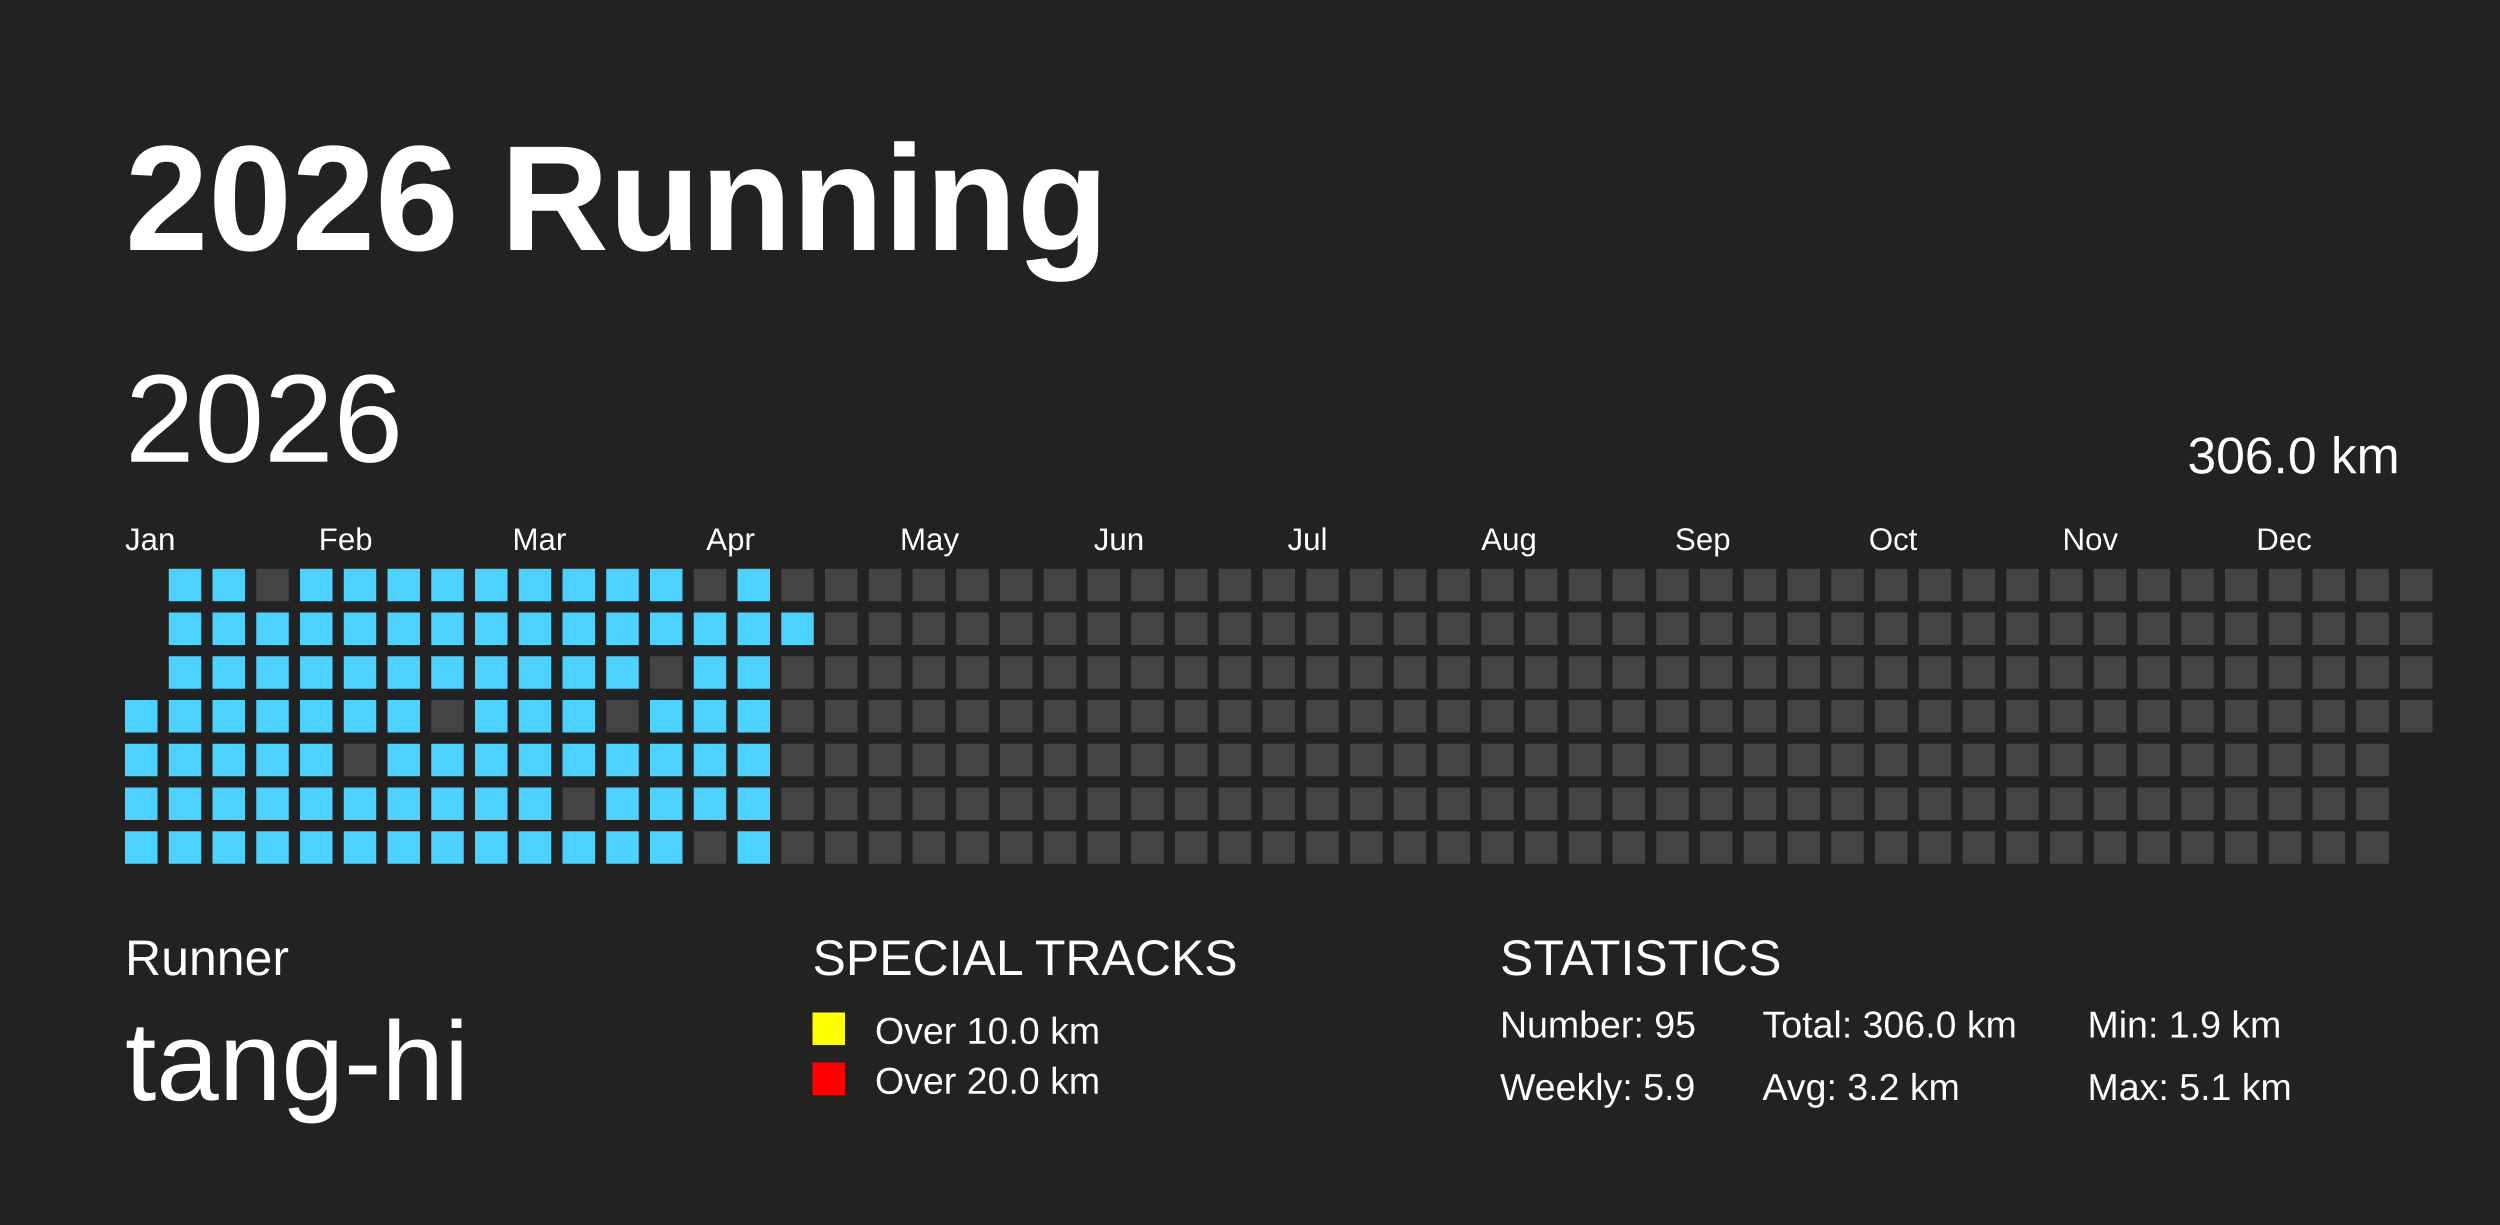
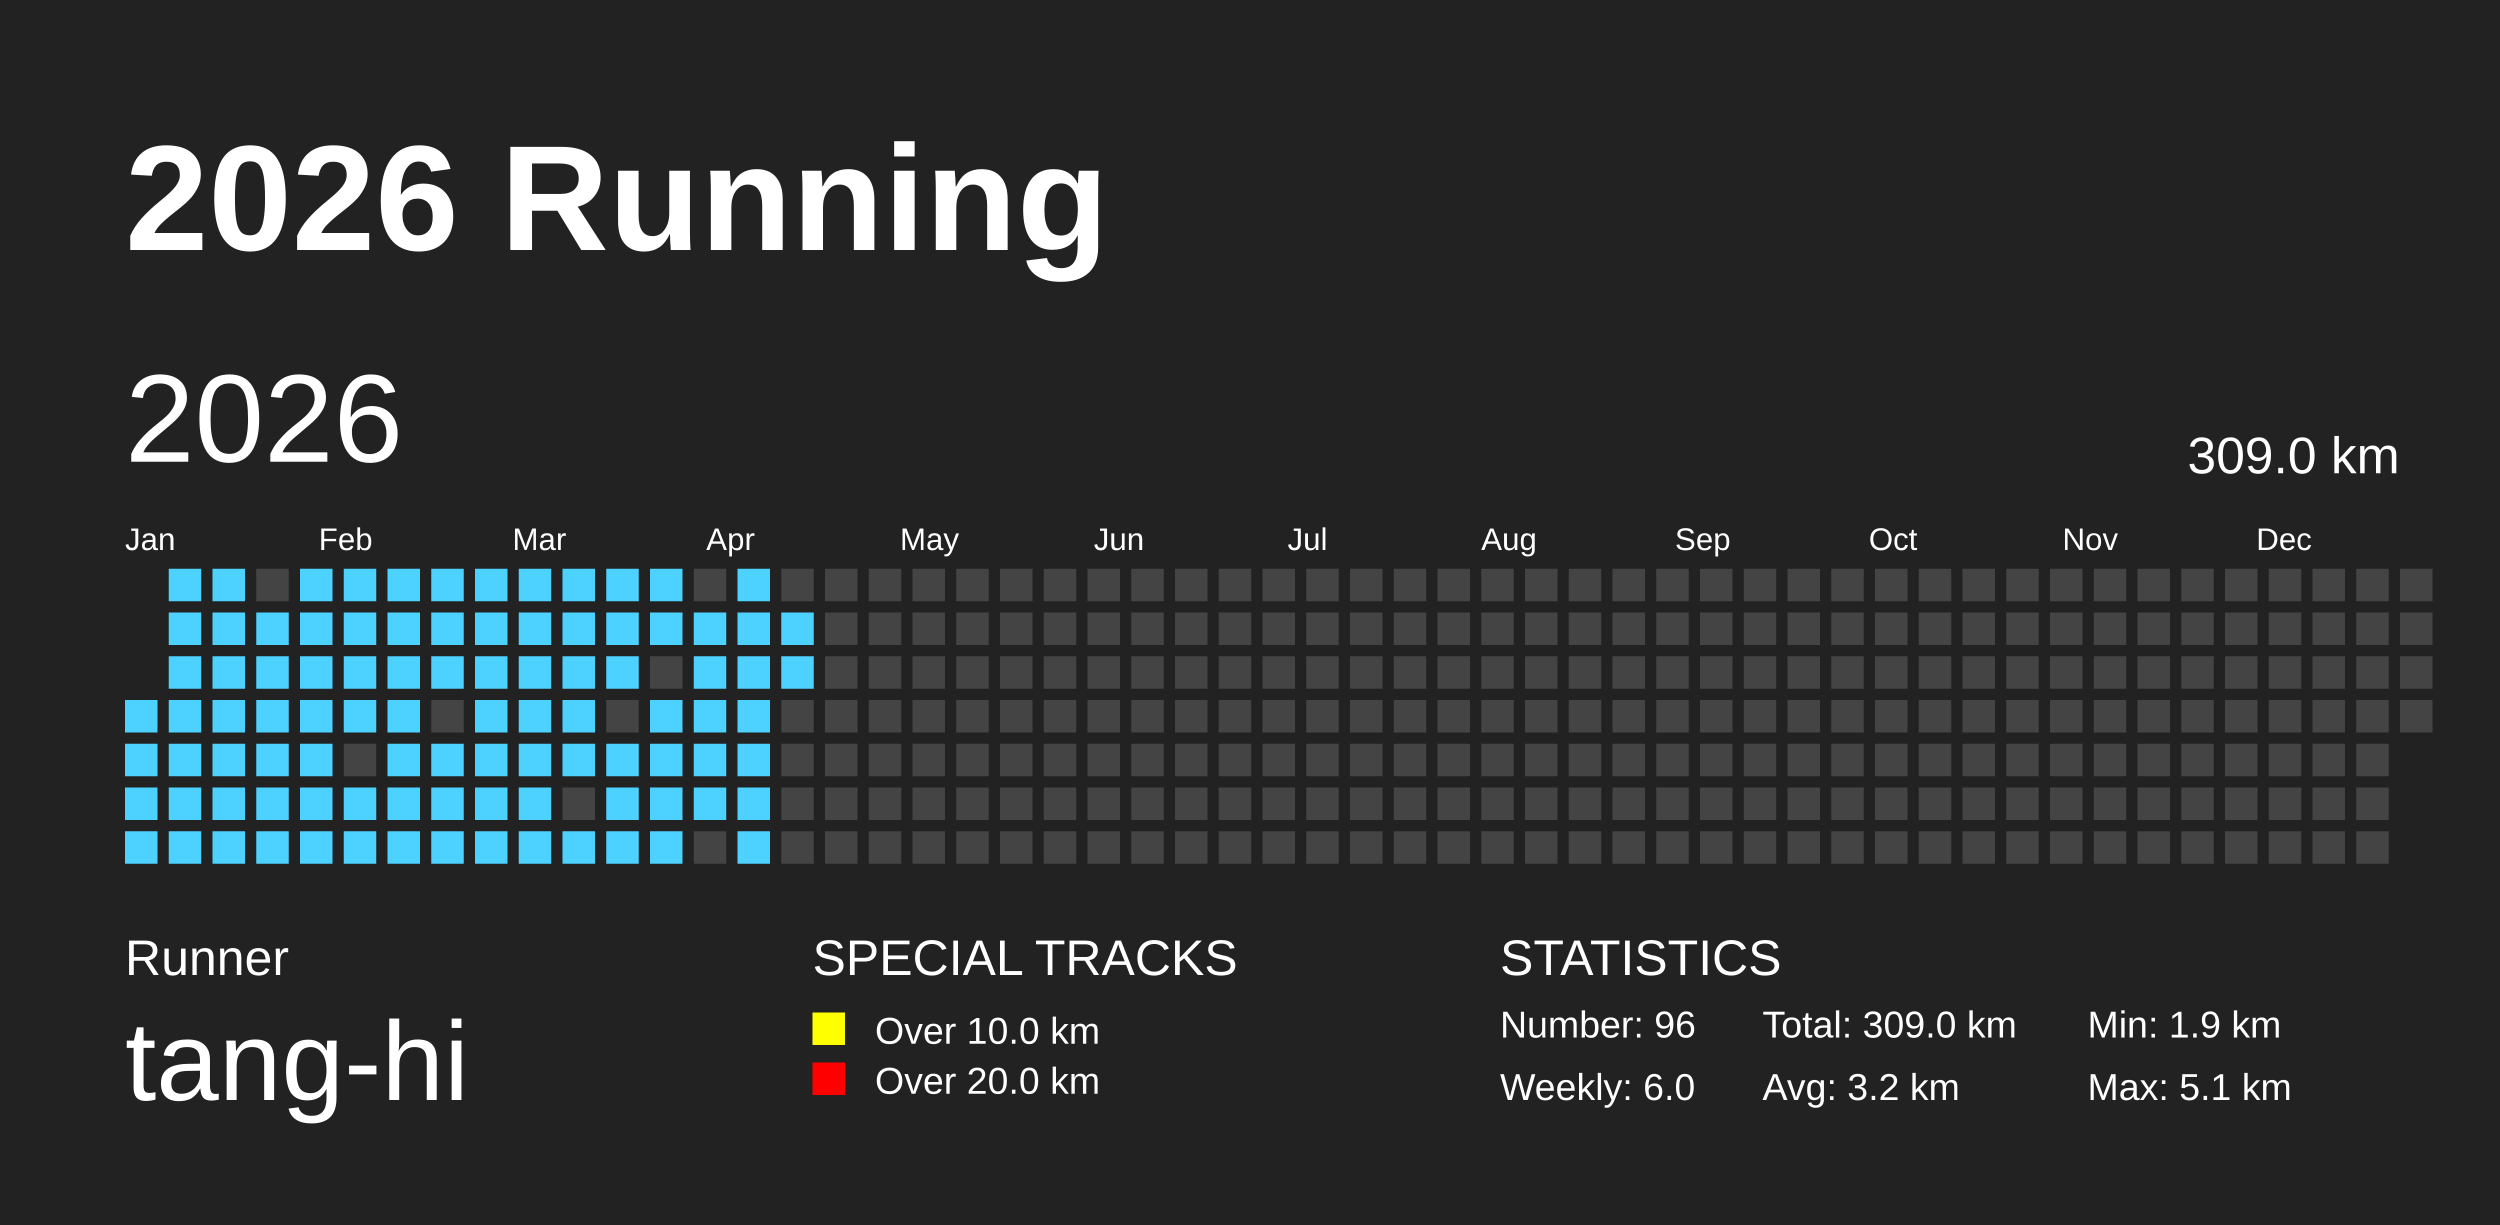
<svg xmlns="http://www.w3.org/2000/svg" baseProfile="full" height="98mm" version="1.1" viewBox="0,0,200,98" width="200mm">
  <defs />
  <rect fill="#222222" height="98" width="200" x="0" y="0" />
  <text fill="#FFFFFF" style="font-size:12px; font-family:Arial; font-weight:bold;" x="10" y="20">2026 Running</text>
  <text fill="#FFFFFF" style="font-size:4px; font-family:Arial" x="10" y="78">Runner</text>
  <text fill="#FFFFFF" style="font-size:9px; font-family:Arial" x="10" y="88">tang-hi</text>
  <text fill="#FFFFFF" style="font-size:4px; font-family:Arial" x="65" y="78">SPECIAL TRACKS</text>
  <rect fill="yellow" height="2.6" width="2.6" x="65" y="81" />
  <text fill="#FFFFFF" style="font-size:3px; font-family:Arial" x="70" y="83.5">Over 10.0 km</text>
  <rect fill="red" height="2.6" width="2.6" x="65" y="85" />
  <text fill="#FFFFFF" style="font-size:3px; font-family:Arial" x="70" y="87.5">Over 20.0 km</text>
  <text fill="#FFFFFF" style="font-size:4px; font-family:Arial" x="120" y="78">STATISTICS</text>
-   <text fill="#FFFFFF" style="font-size:3px; font-family:Arial" x="120" y="83">Number: 95</text>
-   <text fill="#FFFFFF" style="font-size:3px; font-family:Arial" x="120" y="88">Weekly: 5.9</text>
-   <text fill="#FFFFFF" style="font-size:3px; font-family:Arial" x="141" y="83">Total: 306.0 km</text>
+   <text fill="#FFFFFF" style="font-size:3px; font-family:Arial" x="120" y="83">Number: 96</text>
+   <text fill="#FFFFFF" style="font-size:3px; font-family:Arial" x="120" y="88">Weekly: 6.0</text>
+   <text fill="#FFFFFF" style="font-size:3px; font-family:Arial" x="141" y="83">Total: 309.0 km</text>
  <text fill="#FFFFFF" style="font-size:3px; font-family:Arial" x="141" y="88">Avg: 3.2 km</text>
  <text fill="#FFFFFF" style="font-size:3px; font-family:Arial" x="167" y="83">Min: 1.9 km</text>
  <text fill="#FFFFFF" style="font-size:3px; font-family:Arial" x="167" y="88">Max: 5.1 km</text>
  <text dominant-baseline="hanging" fill="#FFFFFF" style="font-size:10.0px; font-family:Arial;" x="10" y="30">2026</text>
-   <text dominant-baseline="hanging" fill="#FFFFFF" style="font-size:4.125px; font-family:Arial;" x="175" y="35">306.0 km</text>
+   <text dominant-baseline="hanging" fill="#FFFFFF" style="font-size:4.125px; font-family:Arial;" x="175" y="35">309.0 km</text>
  <text fill="#FFFFFF" style="font-size:2.5px; font-family:Arial" x="10.0" y="44">Jan</text>
  <text fill="#FFFFFF" style="font-size:2.5px; font-family:Arial" x="25.5" y="44">Feb</text>
  <text fill="#FFFFFF" style="font-size:2.5px; font-family:Arial" x="41.0" y="44">Mar</text>
  <text fill="#FFFFFF" style="font-size:2.5px; font-family:Arial" x="56.5" y="44">Apr</text>
  <text fill="#FFFFFF" style="font-size:2.5px; font-family:Arial" x="72.0" y="44">May</text>
  <text fill="#FFFFFF" style="font-size:2.5px; font-family:Arial" x="87.5" y="44">Jun</text>
  <text fill="#FFFFFF" style="font-size:2.5px; font-family:Arial" x="103.0" y="44">Jul</text>
  <text fill="#FFFFFF" style="font-size:2.5px; font-family:Arial" x="118.5" y="44">Aug</text>
  <text fill="#FFFFFF" style="font-size:2.5px; font-family:Arial" x="134.0" y="44">Sep</text>
  <text fill="#FFFFFF" style="font-size:2.5px; font-family:Arial" x="149.5" y="44">Oct</text>
  <text fill="#FFFFFF" style="font-size:2.5px; font-family:Arial" x="165.0" y="44">Nov</text>
  <text fill="#FFFFFF" style="font-size:2.5px; font-family:Arial" x="180.5" y="44">Dec</text>
  <rect fill="#4DD2FF" height="2.6" width="2.6" x="10.0" y="56.0" />
  <rect fill="#4DD2FF" height="2.6" width="2.6" x="10.0" y="59.5" />
  <rect fill="#4DD2FF" height="2.6" width="2.6" x="10.0" y="63.0" />
  <rect fill="#4DD2FF" height="2.6" width="2.6" x="10.0" y="66.5" />
  <rect fill="#4DD2FF" height="2.6" width="2.6" x="13.5" y="45.5" />
  <rect fill="#4DD2FF" height="2.6" width="2.6" x="13.5" y="49.0" />
  <rect fill="#4DD2FF" height="2.6" width="2.6" x="13.5" y="52.5" />
  <rect fill="#4DD2FF" height="2.6" width="2.6" x="13.5" y="56.0" />
  <rect fill="#4DD2FF" height="2.6" width="2.6" x="13.5" y="59.5" />
  <rect fill="#4DD2FF" height="2.6" width="2.6" x="13.5" y="63.0" />
  <rect fill="#4DD2FF" height="2.6" width="2.6" x="13.5" y="66.5" />
  <rect fill="#4DD2FF" height="2.6" width="2.6" x="17.0" y="45.5" />
  <rect fill="#4DD2FF" height="2.6" width="2.6" x="17.0" y="49.0" />
  <rect fill="#4DD2FF" height="2.6" width="2.6" x="17.0" y="52.5" />
  <rect fill="#4DD2FF" height="2.6" width="2.6" x="17.0" y="56.0" />
  <rect fill="#4DD2FF" height="2.6" width="2.6" x="17.0" y="59.5" />
  <rect fill="#4DD2FF" height="2.6" width="2.6" x="17.0" y="63.0" />
  <rect fill="#4DD2FF" height="2.6" width="2.6" x="17.0" y="66.5" />
  <rect fill="#444444" height="2.6" width="2.6" x="20.5" y="45.5" />
  <rect fill="#4DD2FF" height="2.6" width="2.6" x="20.5" y="49.0" />
  <rect fill="#4DD2FF" height="2.6" width="2.6" x="20.5" y="52.5" />
  <rect fill="#4DD2FF" height="2.6" width="2.6" x="20.5" y="56.0" />
  <rect fill="#4DD2FF" height="2.6" width="2.6" x="20.5" y="59.5" />
  <rect fill="#4DD2FF" height="2.6" width="2.6" x="20.5" y="63.0" />
  <rect fill="#4DD2FF" height="2.6" width="2.6" x="20.5" y="66.5" />
  <rect fill="#4DD2FF" height="2.6" width="2.6" x="24.0" y="45.5" />
  <rect fill="#4DD2FF" height="2.6" width="2.6" x="24.0" y="49.0" />
  <rect fill="#4DD2FF" height="2.6" width="2.6" x="24.0" y="52.5" />
  <rect fill="#4DD2FF" height="2.6" width="2.6" x="24.0" y="56.0" />
  <rect fill="#4DD2FF" height="2.6" width="2.6" x="24.0" y="59.5" />
  <rect fill="#4DD2FF" height="2.6" width="2.6" x="24.0" y="63.0" />
  <rect fill="#4DD2FF" height="2.6" width="2.6" x="24.0" y="66.5" />
  <rect fill="#4DD2FF" height="2.6" width="2.6" x="27.5" y="45.5" />
  <rect fill="#4DD2FF" height="2.6" width="2.6" x="27.5" y="49.0" />
  <rect fill="#4DD2FF" height="2.6" width="2.6" x="27.5" y="52.5" />
  <rect fill="#4DD2FF" height="2.6" width="2.6" x="27.5" y="56.0" />
  <rect fill="#444444" height="2.6" width="2.6" x="27.5" y="59.5" />
  <rect fill="#4DD2FF" height="2.6" width="2.6" x="27.5" y="63.0" />
  <rect fill="#4DD2FF" height="2.6" width="2.6" x="27.5" y="66.5" />
  <rect fill="#4DD2FF" height="2.6" width="2.6" x="31.0" y="45.5" />
  <rect fill="#4DD2FF" height="2.6" width="2.6" x="31.0" y="49.0" />
  <rect fill="#4DD2FF" height="2.6" width="2.6" x="31.0" y="52.5" />
  <rect fill="#4DD2FF" height="2.6" width="2.6" x="31.0" y="56.0" />
  <rect fill="#4DD2FF" height="2.6" width="2.6" x="31.0" y="59.5" />
  <rect fill="#4DD2FF" height="2.6" width="2.6" x="31.0" y="63.0" />
  <rect fill="#4DD2FF" height="2.6" width="2.6" x="31.0" y="66.5" />
  <rect fill="#4DD2FF" height="2.6" width="2.6" x="34.5" y="45.5" />
  <rect fill="#4DD2FF" height="2.6" width="2.6" x="34.5" y="49.0" />
  <rect fill="#4DD2FF" height="2.6" width="2.6" x="34.5" y="52.5" />
  <rect fill="#444444" height="2.6" width="2.6" x="34.5" y="56.0" />
  <rect fill="#4DD2FF" height="2.6" width="2.6" x="34.5" y="59.5" />
  <rect fill="#4DD2FF" height="2.6" width="2.6" x="34.5" y="63.0" />
  <rect fill="#4DD2FF" height="2.6" width="2.6" x="34.5" y="66.5" />
  <rect fill="#4DD2FF" height="2.6" width="2.6" x="38.0" y="45.5" />
  <rect fill="#4DD2FF" height="2.6" width="2.6" x="38.0" y="49.0" />
  <rect fill="#4DD2FF" height="2.6" width="2.6" x="38.0" y="52.5" />
  <rect fill="#4DD2FF" height="2.6" width="2.6" x="38.0" y="56.0" />
  <rect fill="#4DD2FF" height="2.6" width="2.6" x="38.0" y="59.5" />
  <rect fill="#4DD2FF" height="2.6" width="2.6" x="38.0" y="63.0" />
  <rect fill="#4DD2FF" height="2.6" width="2.6" x="38.0" y="66.5" />
  <rect fill="#4DD2FF" height="2.6" width="2.6" x="41.5" y="45.5" />
  <rect fill="#4DD2FF" height="2.6" width="2.6" x="41.5" y="49.0" />
  <rect fill="#4DD2FF" height="2.6" width="2.6" x="41.5" y="52.5" />
  <rect fill="#4DD2FF" height="2.6" width="2.6" x="41.5" y="56.0" />
  <rect fill="#4DD2FF" height="2.6" width="2.6" x="41.5" y="59.5" />
  <rect fill="#4DD2FF" height="2.6" width="2.6" x="41.5" y="63.0" />
  <rect fill="#4DD2FF" height="2.6" width="2.6" x="41.5" y="66.5" />
  <rect fill="#4DD2FF" height="2.6" width="2.6" x="45.0" y="45.5" />
  <rect fill="#4DD2FF" height="2.6" width="2.6" x="45.0" y="49.0" />
  <rect fill="#4DD2FF" height="2.6" width="2.6" x="45.0" y="52.5" />
  <rect fill="#4DD2FF" height="2.6" width="2.6" x="45.0" y="56.0" />
  <rect fill="#4DD2FF" height="2.6" width="2.6" x="45.0" y="59.5" />
  <rect fill="#444444" height="2.6" width="2.6" x="45.0" y="63.0" />
  <rect fill="#4DD2FF" height="2.6" width="2.6" x="45.0" y="66.5" />
  <rect fill="#4DD2FF" height="2.6" width="2.6" x="48.5" y="45.5" />
  <rect fill="#4DD2FF" height="2.6" width="2.6" x="48.5" y="49.0" />
  <rect fill="#4DD2FF" height="2.6" width="2.6" x="48.5" y="52.5" />
  <rect fill="#444444" height="2.6" width="2.6" x="48.5" y="56.0" />
  <rect fill="#4DD2FF" height="2.6" width="2.6" x="48.5" y="59.5" />
  <rect fill="#4DD2FF" height="2.6" width="2.6" x="48.5" y="63.0" />
  <rect fill="#4DD2FF" height="2.6" width="2.6" x="48.5" y="66.5" />
  <rect fill="#4DD2FF" height="2.6" width="2.6" x="52.0" y="45.5" />
  <rect fill="#4DD2FF" height="2.6" width="2.6" x="52.0" y="49.0" />
  <rect fill="#444444" height="2.6" width="2.6" x="52.0" y="52.5" />
  <rect fill="#4DD2FF" height="2.6" width="2.6" x="52.0" y="56.0" />
  <rect fill="#4DD2FF" height="2.6" width="2.6" x="52.0" y="59.5" />
  <rect fill="#4DD2FF" height="2.6" width="2.6" x="52.0" y="63.0" />
  <rect fill="#4DD2FF" height="2.6" width="2.6" x="52.0" y="66.5" />
  <rect fill="#444444" height="2.6" width="2.6" x="55.5" y="45.5" />
  <rect fill="#4DD2FF" height="2.6" width="2.6" x="55.5" y="49.0" />
  <rect fill="#4DD2FF" height="2.6" width="2.6" x="55.5" y="52.5" />
  <rect fill="#4DD2FF" height="2.6" width="2.6" x="55.5" y="56.0" />
  <rect fill="#4DD2FF" height="2.6" width="2.6" x="55.5" y="59.5" />
  <rect fill="#4DD2FF" height="2.6" width="2.6" x="55.5" y="63.0" />
  <rect fill="#444444" height="2.6" width="2.6" x="55.5" y="66.5" />
  <rect fill="#4DD2FF" height="2.6" width="2.6" x="59.0" y="45.5" />
  <rect fill="#4DD2FF" height="2.6" width="2.6" x="59.0" y="49.0" />
  <rect fill="#4DD2FF" height="2.6" width="2.6" x="59.0" y="52.5" />
  <rect fill="#4DD2FF" height="2.6" width="2.6" x="59.0" y="56.0" />
  <rect fill="#4DD2FF" height="2.6" width="2.6" x="59.0" y="59.5" />
  <rect fill="#4DD2FF" height="2.6" width="2.6" x="59.0" y="63.0" />
  <rect fill="#4DD2FF" height="2.6" width="2.6" x="59.0" y="66.5" />
  <rect fill="#444444" height="2.6" width="2.6" x="62.5" y="45.5" />
  <rect fill="#4DD2FF" height="2.6" width="2.6" x="62.5" y="49.0" />
-   <rect fill="#444444" height="2.6" width="2.6" x="62.5" y="52.5" />
+   <rect fill="#4DD2FF" height="2.6" width="2.6" x="62.5" y="52.5" />
  <rect fill="#444444" height="2.6" width="2.6" x="62.5" y="56.0" />
  <rect fill="#444444" height="2.6" width="2.6" x="62.5" y="59.5" />
  <rect fill="#444444" height="2.6" width="2.6" x="62.5" y="63.0" />
  <rect fill="#444444" height="2.6" width="2.6" x="62.5" y="66.5" />
  <rect fill="#444444" height="2.6" width="2.6" x="66.0" y="45.5" />
  <rect fill="#444444" height="2.6" width="2.6" x="66.0" y="49.0" />
  <rect fill="#444444" height="2.6" width="2.6" x="66.0" y="52.5" />
  <rect fill="#444444" height="2.6" width="2.6" x="66.0" y="56.0" />
  <rect fill="#444444" height="2.6" width="2.6" x="66.0" y="59.5" />
  <rect fill="#444444" height="2.6" width="2.6" x="66.0" y="63.0" />
  <rect fill="#444444" height="2.6" width="2.6" x="66.0" y="66.5" />
  <rect fill="#444444" height="2.6" width="2.6" x="69.5" y="45.5" />
  <rect fill="#444444" height="2.6" width="2.6" x="69.5" y="49.0" />
  <rect fill="#444444" height="2.6" width="2.6" x="69.5" y="52.5" />
  <rect fill="#444444" height="2.6" width="2.6" x="69.5" y="56.0" />
  <rect fill="#444444" height="2.6" width="2.6" x="69.5" y="59.5" />
  <rect fill="#444444" height="2.6" width="2.6" x="69.5" y="63.0" />
  <rect fill="#444444" height="2.6" width="2.6" x="69.5" y="66.5" />
  <rect fill="#444444" height="2.6" width="2.6" x="73.0" y="45.5" />
  <rect fill="#444444" height="2.6" width="2.6" x="73.0" y="49.0" />
  <rect fill="#444444" height="2.6" width="2.6" x="73.0" y="52.5" />
  <rect fill="#444444" height="2.6" width="2.6" x="73.0" y="56.0" />
  <rect fill="#444444" height="2.6" width="2.6" x="73.0" y="59.5" />
  <rect fill="#444444" height="2.6" width="2.6" x="73.0" y="63.0" />
  <rect fill="#444444" height="2.6" width="2.6" x="73.0" y="66.5" />
  <rect fill="#444444" height="2.6" width="2.6" x="76.5" y="45.5" />
  <rect fill="#444444" height="2.6" width="2.6" x="76.5" y="49.0" />
  <rect fill="#444444" height="2.6" width="2.6" x="76.5" y="52.5" />
  <rect fill="#444444" height="2.6" width="2.6" x="76.5" y="56.0" />
  <rect fill="#444444" height="2.6" width="2.6" x="76.5" y="59.5" />
  <rect fill="#444444" height="2.6" width="2.6" x="76.5" y="63.0" />
  <rect fill="#444444" height="2.6" width="2.6" x="76.5" y="66.5" />
  <rect fill="#444444" height="2.6" width="2.6" x="80.0" y="45.5" />
  <rect fill="#444444" height="2.6" width="2.6" x="80.0" y="49.0" />
  <rect fill="#444444" height="2.6" width="2.6" x="80.0" y="52.5" />
  <rect fill="#444444" height="2.6" width="2.6" x="80.0" y="56.0" />
  <rect fill="#444444" height="2.6" width="2.6" x="80.0" y="59.5" />
  <rect fill="#444444" height="2.6" width="2.6" x="80.0" y="63.0" />
  <rect fill="#444444" height="2.6" width="2.6" x="80.0" y="66.5" />
  <rect fill="#444444" height="2.6" width="2.6" x="83.5" y="45.5" />
  <rect fill="#444444" height="2.6" width="2.6" x="83.5" y="49.0" />
  <rect fill="#444444" height="2.6" width="2.6" x="83.5" y="52.5" />
  <rect fill="#444444" height="2.6" width="2.6" x="83.5" y="56.0" />
  <rect fill="#444444" height="2.6" width="2.6" x="83.5" y="59.5" />
  <rect fill="#444444" height="2.6" width="2.6" x="83.5" y="63.0" />
  <rect fill="#444444" height="2.6" width="2.6" x="83.5" y="66.5" />
  <rect fill="#444444" height="2.6" width="2.6" x="87.0" y="45.5" />
  <rect fill="#444444" height="2.6" width="2.6" x="87.0" y="49.0" />
  <rect fill="#444444" height="2.6" width="2.6" x="87.0" y="52.5" />
  <rect fill="#444444" height="2.6" width="2.6" x="87.0" y="56.0" />
  <rect fill="#444444" height="2.6" width="2.6" x="87.0" y="59.5" />
  <rect fill="#444444" height="2.6" width="2.6" x="87.0" y="63.0" />
  <rect fill="#444444" height="2.6" width="2.6" x="87.0" y="66.5" />
  <rect fill="#444444" height="2.6" width="2.6" x="90.5" y="45.5" />
  <rect fill="#444444" height="2.6" width="2.6" x="90.5" y="49.0" />
  <rect fill="#444444" height="2.6" width="2.6" x="90.5" y="52.5" />
  <rect fill="#444444" height="2.6" width="2.6" x="90.5" y="56.0" />
  <rect fill="#444444" height="2.6" width="2.6" x="90.5" y="59.5" />
  <rect fill="#444444" height="2.6" width="2.6" x="90.5" y="63.0" />
  <rect fill="#444444" height="2.6" width="2.6" x="90.5" y="66.5" />
  <rect fill="#444444" height="2.6" width="2.6" x="94.0" y="45.5" />
  <rect fill="#444444" height="2.6" width="2.6" x="94.0" y="49.0" />
  <rect fill="#444444" height="2.6" width="2.6" x="94.0" y="52.5" />
  <rect fill="#444444" height="2.6" width="2.6" x="94.0" y="56.0" />
  <rect fill="#444444" height="2.6" width="2.6" x="94.0" y="59.5" />
  <rect fill="#444444" height="2.6" width="2.6" x="94.0" y="63.0" />
  <rect fill="#444444" height="2.6" width="2.6" x="94.0" y="66.5" />
  <rect fill="#444444" height="2.6" width="2.6" x="97.5" y="45.5" />
  <rect fill="#444444" height="2.6" width="2.6" x="97.5" y="49.0" />
  <rect fill="#444444" height="2.6" width="2.6" x="97.5" y="52.5" />
  <rect fill="#444444" height="2.6" width="2.6" x="97.5" y="56.0" />
  <rect fill="#444444" height="2.6" width="2.6" x="97.5" y="59.5" />
  <rect fill="#444444" height="2.6" width="2.6" x="97.5" y="63.0" />
  <rect fill="#444444" height="2.6" width="2.6" x="97.5" y="66.5" />
  <rect fill="#444444" height="2.6" width="2.6" x="101.0" y="45.5" />
  <rect fill="#444444" height="2.6" width="2.6" x="101.0" y="49.0" />
  <rect fill="#444444" height="2.6" width="2.6" x="101.0" y="52.5" />
  <rect fill="#444444" height="2.6" width="2.6" x="101.0" y="56.0" />
  <rect fill="#444444" height="2.6" width="2.6" x="101.0" y="59.5" />
  <rect fill="#444444" height="2.6" width="2.6" x="101.0" y="63.0" />
  <rect fill="#444444" height="2.6" width="2.6" x="101.0" y="66.5" />
  <rect fill="#444444" height="2.6" width="2.6" x="104.5" y="45.5" />
  <rect fill="#444444" height="2.6" width="2.6" x="104.5" y="49.0" />
  <rect fill="#444444" height="2.6" width="2.6" x="104.5" y="52.5" />
  <rect fill="#444444" height="2.6" width="2.6" x="104.5" y="56.0" />
  <rect fill="#444444" height="2.6" width="2.6" x="104.5" y="59.5" />
  <rect fill="#444444" height="2.6" width="2.6" x="104.5" y="63.0" />
  <rect fill="#444444" height="2.6" width="2.6" x="104.5" y="66.5" />
  <rect fill="#444444" height="2.6" width="2.6" x="108.0" y="45.5" />
  <rect fill="#444444" height="2.6" width="2.6" x="108.0" y="49.0" />
  <rect fill="#444444" height="2.6" width="2.6" x="108.0" y="52.5" />
  <rect fill="#444444" height="2.6" width="2.6" x="108.0" y="56.0" />
  <rect fill="#444444" height="2.6" width="2.6" x="108.0" y="59.5" />
  <rect fill="#444444" height="2.6" width="2.6" x="108.0" y="63.0" />
  <rect fill="#444444" height="2.6" width="2.6" x="108.0" y="66.5" />
  <rect fill="#444444" height="2.6" width="2.6" x="111.5" y="45.5" />
  <rect fill="#444444" height="2.6" width="2.6" x="111.5" y="49.0" />
  <rect fill="#444444" height="2.6" width="2.6" x="111.5" y="52.5" />
  <rect fill="#444444" height="2.6" width="2.6" x="111.5" y="56.0" />
  <rect fill="#444444" height="2.6" width="2.6" x="111.5" y="59.5" />
  <rect fill="#444444" height="2.6" width="2.6" x="111.5" y="63.0" />
  <rect fill="#444444" height="2.6" width="2.6" x="111.5" y="66.5" />
  <rect fill="#444444" height="2.6" width="2.6" x="115.0" y="45.5" />
  <rect fill="#444444" height="2.6" width="2.6" x="115.0" y="49.0" />
  <rect fill="#444444" height="2.6" width="2.6" x="115.0" y="52.5" />
  <rect fill="#444444" height="2.6" width="2.6" x="115.0" y="56.0" />
  <rect fill="#444444" height="2.6" width="2.6" x="115.0" y="59.5" />
  <rect fill="#444444" height="2.6" width="2.6" x="115.0" y="63.0" />
  <rect fill="#444444" height="2.6" width="2.6" x="115.0" y="66.5" />
  <rect fill="#444444" height="2.6" width="2.6" x="118.5" y="45.5" />
  <rect fill="#444444" height="2.6" width="2.6" x="118.5" y="49.0" />
  <rect fill="#444444" height="2.6" width="2.6" x="118.5" y="52.5" />
  <rect fill="#444444" height="2.6" width="2.6" x="118.5" y="56.0" />
  <rect fill="#444444" height="2.6" width="2.6" x="118.5" y="59.5" />
  <rect fill="#444444" height="2.6" width="2.6" x="118.5" y="63.0" />
  <rect fill="#444444" height="2.6" width="2.6" x="118.5" y="66.5" />
  <rect fill="#444444" height="2.6" width="2.6" x="122.0" y="45.5" />
  <rect fill="#444444" height="2.6" width="2.6" x="122.0" y="49.0" />
  <rect fill="#444444" height="2.6" width="2.6" x="122.0" y="52.5" />
  <rect fill="#444444" height="2.6" width="2.6" x="122.0" y="56.0" />
  <rect fill="#444444" height="2.6" width="2.6" x="122.0" y="59.5" />
  <rect fill="#444444" height="2.6" width="2.6" x="122.0" y="63.0" />
  <rect fill="#444444" height="2.6" width="2.6" x="122.0" y="66.5" />
  <rect fill="#444444" height="2.6" width="2.6" x="125.5" y="45.5" />
  <rect fill="#444444" height="2.6" width="2.6" x="125.5" y="49.0" />
  <rect fill="#444444" height="2.6" width="2.6" x="125.5" y="52.5" />
  <rect fill="#444444" height="2.6" width="2.6" x="125.5" y="56.0" />
  <rect fill="#444444" height="2.6" width="2.6" x="125.5" y="59.5" />
  <rect fill="#444444" height="2.6" width="2.6" x="125.5" y="63.0" />
  <rect fill="#444444" height="2.6" width="2.6" x="125.5" y="66.5" />
  <rect fill="#444444" height="2.6" width="2.6" x="129.0" y="45.5" />
  <rect fill="#444444" height="2.6" width="2.6" x="129.0" y="49.0" />
  <rect fill="#444444" height="2.6" width="2.6" x="129.0" y="52.5" />
  <rect fill="#444444" height="2.6" width="2.6" x="129.0" y="56.0" />
  <rect fill="#444444" height="2.6" width="2.6" x="129.0" y="59.5" />
  <rect fill="#444444" height="2.6" width="2.6" x="129.0" y="63.0" />
  <rect fill="#444444" height="2.6" width="2.6" x="129.0" y="66.5" />
  <rect fill="#444444" height="2.6" width="2.6" x="132.5" y="45.5" />
  <rect fill="#444444" height="2.6" width="2.6" x="132.5" y="49.0" />
  <rect fill="#444444" height="2.6" width="2.6" x="132.5" y="52.5" />
  <rect fill="#444444" height="2.6" width="2.6" x="132.5" y="56.0" />
  <rect fill="#444444" height="2.6" width="2.6" x="132.5" y="59.5" />
  <rect fill="#444444" height="2.6" width="2.6" x="132.5" y="63.0" />
  <rect fill="#444444" height="2.6" width="2.6" x="132.5" y="66.5" />
  <rect fill="#444444" height="2.6" width="2.6" x="136.0" y="45.5" />
  <rect fill="#444444" height="2.6" width="2.6" x="136.0" y="49.0" />
  <rect fill="#444444" height="2.6" width="2.6" x="136.0" y="52.5" />
  <rect fill="#444444" height="2.6" width="2.6" x="136.0" y="56.0" />
  <rect fill="#444444" height="2.6" width="2.6" x="136.0" y="59.5" />
  <rect fill="#444444" height="2.6" width="2.6" x="136.0" y="63.0" />
  <rect fill="#444444" height="2.6" width="2.6" x="136.0" y="66.5" />
  <rect fill="#444444" height="2.6" width="2.6" x="139.5" y="45.5" />
  <rect fill="#444444" height="2.6" width="2.6" x="139.5" y="49.0" />
  <rect fill="#444444" height="2.6" width="2.6" x="139.5" y="52.5" />
  <rect fill="#444444" height="2.6" width="2.6" x="139.5" y="56.0" />
  <rect fill="#444444" height="2.6" width="2.6" x="139.5" y="59.5" />
  <rect fill="#444444" height="2.6" width="2.6" x="139.5" y="63.0" />
  <rect fill="#444444" height="2.6" width="2.6" x="139.5" y="66.5" />
  <rect fill="#444444" height="2.6" width="2.6" x="143.0" y="45.5" />
  <rect fill="#444444" height="2.6" width="2.6" x="143.0" y="49.0" />
  <rect fill="#444444" height="2.6" width="2.6" x="143.0" y="52.5" />
  <rect fill="#444444" height="2.6" width="2.6" x="143.0" y="56.0" />
  <rect fill="#444444" height="2.6" width="2.6" x="143.0" y="59.5" />
  <rect fill="#444444" height="2.6" width="2.6" x="143.0" y="63.0" />
  <rect fill="#444444" height="2.6" width="2.6" x="143.0" y="66.5" />
  <rect fill="#444444" height="2.6" width="2.6" x="146.5" y="45.5" />
  <rect fill="#444444" height="2.6" width="2.6" x="146.5" y="49.0" />
  <rect fill="#444444" height="2.6" width="2.6" x="146.5" y="52.5" />
  <rect fill="#444444" height="2.6" width="2.6" x="146.5" y="56.0" />
  <rect fill="#444444" height="2.6" width="2.6" x="146.5" y="59.5" />
  <rect fill="#444444" height="2.6" width="2.6" x="146.5" y="63.0" />
  <rect fill="#444444" height="2.6" width="2.6" x="146.5" y="66.5" />
  <rect fill="#444444" height="2.6" width="2.6" x="150.0" y="45.5" />
  <rect fill="#444444" height="2.6" width="2.6" x="150.0" y="49.0" />
  <rect fill="#444444" height="2.6" width="2.6" x="150.0" y="52.5" />
  <rect fill="#444444" height="2.6" width="2.6" x="150.0" y="56.0" />
  <rect fill="#444444" height="2.6" width="2.6" x="150.0" y="59.5" />
  <rect fill="#444444" height="2.6" width="2.6" x="150.0" y="63.0" />
  <rect fill="#444444" height="2.6" width="2.6" x="150.0" y="66.5" />
  <rect fill="#444444" height="2.6" width="2.6" x="153.5" y="45.5" />
  <rect fill="#444444" height="2.6" width="2.6" x="153.5" y="49.0" />
  <rect fill="#444444" height="2.6" width="2.6" x="153.5" y="52.5" />
  <rect fill="#444444" height="2.6" width="2.6" x="153.5" y="56.0" />
  <rect fill="#444444" height="2.6" width="2.6" x="153.5" y="59.5" />
  <rect fill="#444444" height="2.6" width="2.6" x="153.5" y="63.0" />
  <rect fill="#444444" height="2.6" width="2.6" x="153.5" y="66.5" />
  <rect fill="#444444" height="2.6" width="2.6" x="157.0" y="45.5" />
  <rect fill="#444444" height="2.6" width="2.6" x="157.0" y="49.0" />
  <rect fill="#444444" height="2.6" width="2.6" x="157.0" y="52.5" />
  <rect fill="#444444" height="2.6" width="2.6" x="157.0" y="56.0" />
  <rect fill="#444444" height="2.6" width="2.6" x="157.0" y="59.5" />
  <rect fill="#444444" height="2.6" width="2.6" x="157.0" y="63.0" />
  <rect fill="#444444" height="2.6" width="2.6" x="157.0" y="66.5" />
  <rect fill="#444444" height="2.6" width="2.6" x="160.5" y="45.5" />
  <rect fill="#444444" height="2.6" width="2.6" x="160.5" y="49.0" />
  <rect fill="#444444" height="2.6" width="2.6" x="160.5" y="52.5" />
  <rect fill="#444444" height="2.6" width="2.6" x="160.5" y="56.0" />
  <rect fill="#444444" height="2.6" width="2.6" x="160.5" y="59.5" />
  <rect fill="#444444" height="2.6" width="2.6" x="160.5" y="63.0" />
  <rect fill="#444444" height="2.6" width="2.6" x="160.5" y="66.5" />
  <rect fill="#444444" height="2.6" width="2.6" x="164.0" y="45.5" />
  <rect fill="#444444" height="2.6" width="2.6" x="164.0" y="49.0" />
  <rect fill="#444444" height="2.6" width="2.6" x="164.0" y="52.5" />
  <rect fill="#444444" height="2.6" width="2.6" x="164.0" y="56.0" />
  <rect fill="#444444" height="2.6" width="2.6" x="164.0" y="59.5" />
  <rect fill="#444444" height="2.6" width="2.6" x="164.0" y="63.0" />
  <rect fill="#444444" height="2.6" width="2.6" x="164.0" y="66.5" />
  <rect fill="#444444" height="2.6" width="2.6" x="167.5" y="45.5" />
  <rect fill="#444444" height="2.6" width="2.6" x="167.5" y="49.0" />
  <rect fill="#444444" height="2.6" width="2.6" x="167.5" y="52.5" />
  <rect fill="#444444" height="2.6" width="2.6" x="167.5" y="56.0" />
  <rect fill="#444444" height="2.6" width="2.6" x="167.5" y="59.5" />
  <rect fill="#444444" height="2.6" width="2.6" x="167.5" y="63.0" />
  <rect fill="#444444" height="2.6" width="2.6" x="167.5" y="66.5" />
  <rect fill="#444444" height="2.6" width="2.6" x="171.0" y="45.5" />
  <rect fill="#444444" height="2.6" width="2.6" x="171.0" y="49.0" />
  <rect fill="#444444" height="2.6" width="2.6" x="171.0" y="52.5" />
  <rect fill="#444444" height="2.6" width="2.6" x="171.0" y="56.0" />
  <rect fill="#444444" height="2.6" width="2.6" x="171.0" y="59.5" />
  <rect fill="#444444" height="2.6" width="2.6" x="171.0" y="63.0" />
  <rect fill="#444444" height="2.6" width="2.6" x="171.0" y="66.5" />
  <rect fill="#444444" height="2.6" width="2.6" x="174.5" y="45.5" />
  <rect fill="#444444" height="2.6" width="2.6" x="174.5" y="49.0" />
  <rect fill="#444444" height="2.6" width="2.6" x="174.5" y="52.5" />
  <rect fill="#444444" height="2.6" width="2.6" x="174.5" y="56.0" />
  <rect fill="#444444" height="2.6" width="2.6" x="174.5" y="59.5" />
  <rect fill="#444444" height="2.6" width="2.6" x="174.5" y="63.0" />
  <rect fill="#444444" height="2.6" width="2.6" x="174.5" y="66.5" />
  <rect fill="#444444" height="2.6" width="2.6" x="178.0" y="45.5" />
  <rect fill="#444444" height="2.6" width="2.6" x="178.0" y="49.0" />
  <rect fill="#444444" height="2.6" width="2.6" x="178.0" y="52.5" />
  <rect fill="#444444" height="2.6" width="2.6" x="178.0" y="56.0" />
  <rect fill="#444444" height="2.6" width="2.6" x="178.0" y="59.5" />
  <rect fill="#444444" height="2.6" width="2.6" x="178.0" y="63.0" />
  <rect fill="#444444" height="2.6" width="2.6" x="178.0" y="66.5" />
  <rect fill="#444444" height="2.6" width="2.6" x="181.5" y="45.5" />
  <rect fill="#444444" height="2.6" width="2.6" x="181.5" y="49.0" />
  <rect fill="#444444" height="2.6" width="2.6" x="181.5" y="52.5" />
  <rect fill="#444444" height="2.6" width="2.6" x="181.5" y="56.0" />
  <rect fill="#444444" height="2.6" width="2.6" x="181.5" y="59.5" />
  <rect fill="#444444" height="2.6" width="2.6" x="181.5" y="63.0" />
  <rect fill="#444444" height="2.6" width="2.6" x="181.5" y="66.5" />
  <rect fill="#444444" height="2.6" width="2.6" x="185.0" y="45.5" />
  <rect fill="#444444" height="2.6" width="2.6" x="185.0" y="49.0" />
  <rect fill="#444444" height="2.6" width="2.6" x="185.0" y="52.5" />
  <rect fill="#444444" height="2.6" width="2.6" x="185.0" y="56.0" />
  <rect fill="#444444" height="2.6" width="2.6" x="185.0" y="59.5" />
  <rect fill="#444444" height="2.6" width="2.6" x="185.0" y="63.0" />
  <rect fill="#444444" height="2.6" width="2.6" x="185.0" y="66.5" />
  <rect fill="#444444" height="2.6" width="2.6" x="188.5" y="45.5" />
  <rect fill="#444444" height="2.6" width="2.6" x="188.5" y="49.0" />
  <rect fill="#444444" height="2.6" width="2.6" x="188.5" y="52.5" />
  <rect fill="#444444" height="2.6" width="2.6" x="188.5" y="56.0" />
  <rect fill="#444444" height="2.6" width="2.6" x="188.5" y="59.5" />
  <rect fill="#444444" height="2.6" width="2.6" x="188.5" y="63.0" />
  <rect fill="#444444" height="2.6" width="2.6" x="188.5" y="66.5" />
  <rect fill="#444444" height="2.6" width="2.6" x="192.0" y="45.5" />
  <rect fill="#444444" height="2.6" width="2.6" x="192.0" y="49.0" />
  <rect fill="#444444" height="2.6" width="2.6" x="192.0" y="52.5" />
  <rect fill="#444444" height="2.6" width="2.6" x="192.0" y="56.0" />
</svg>
